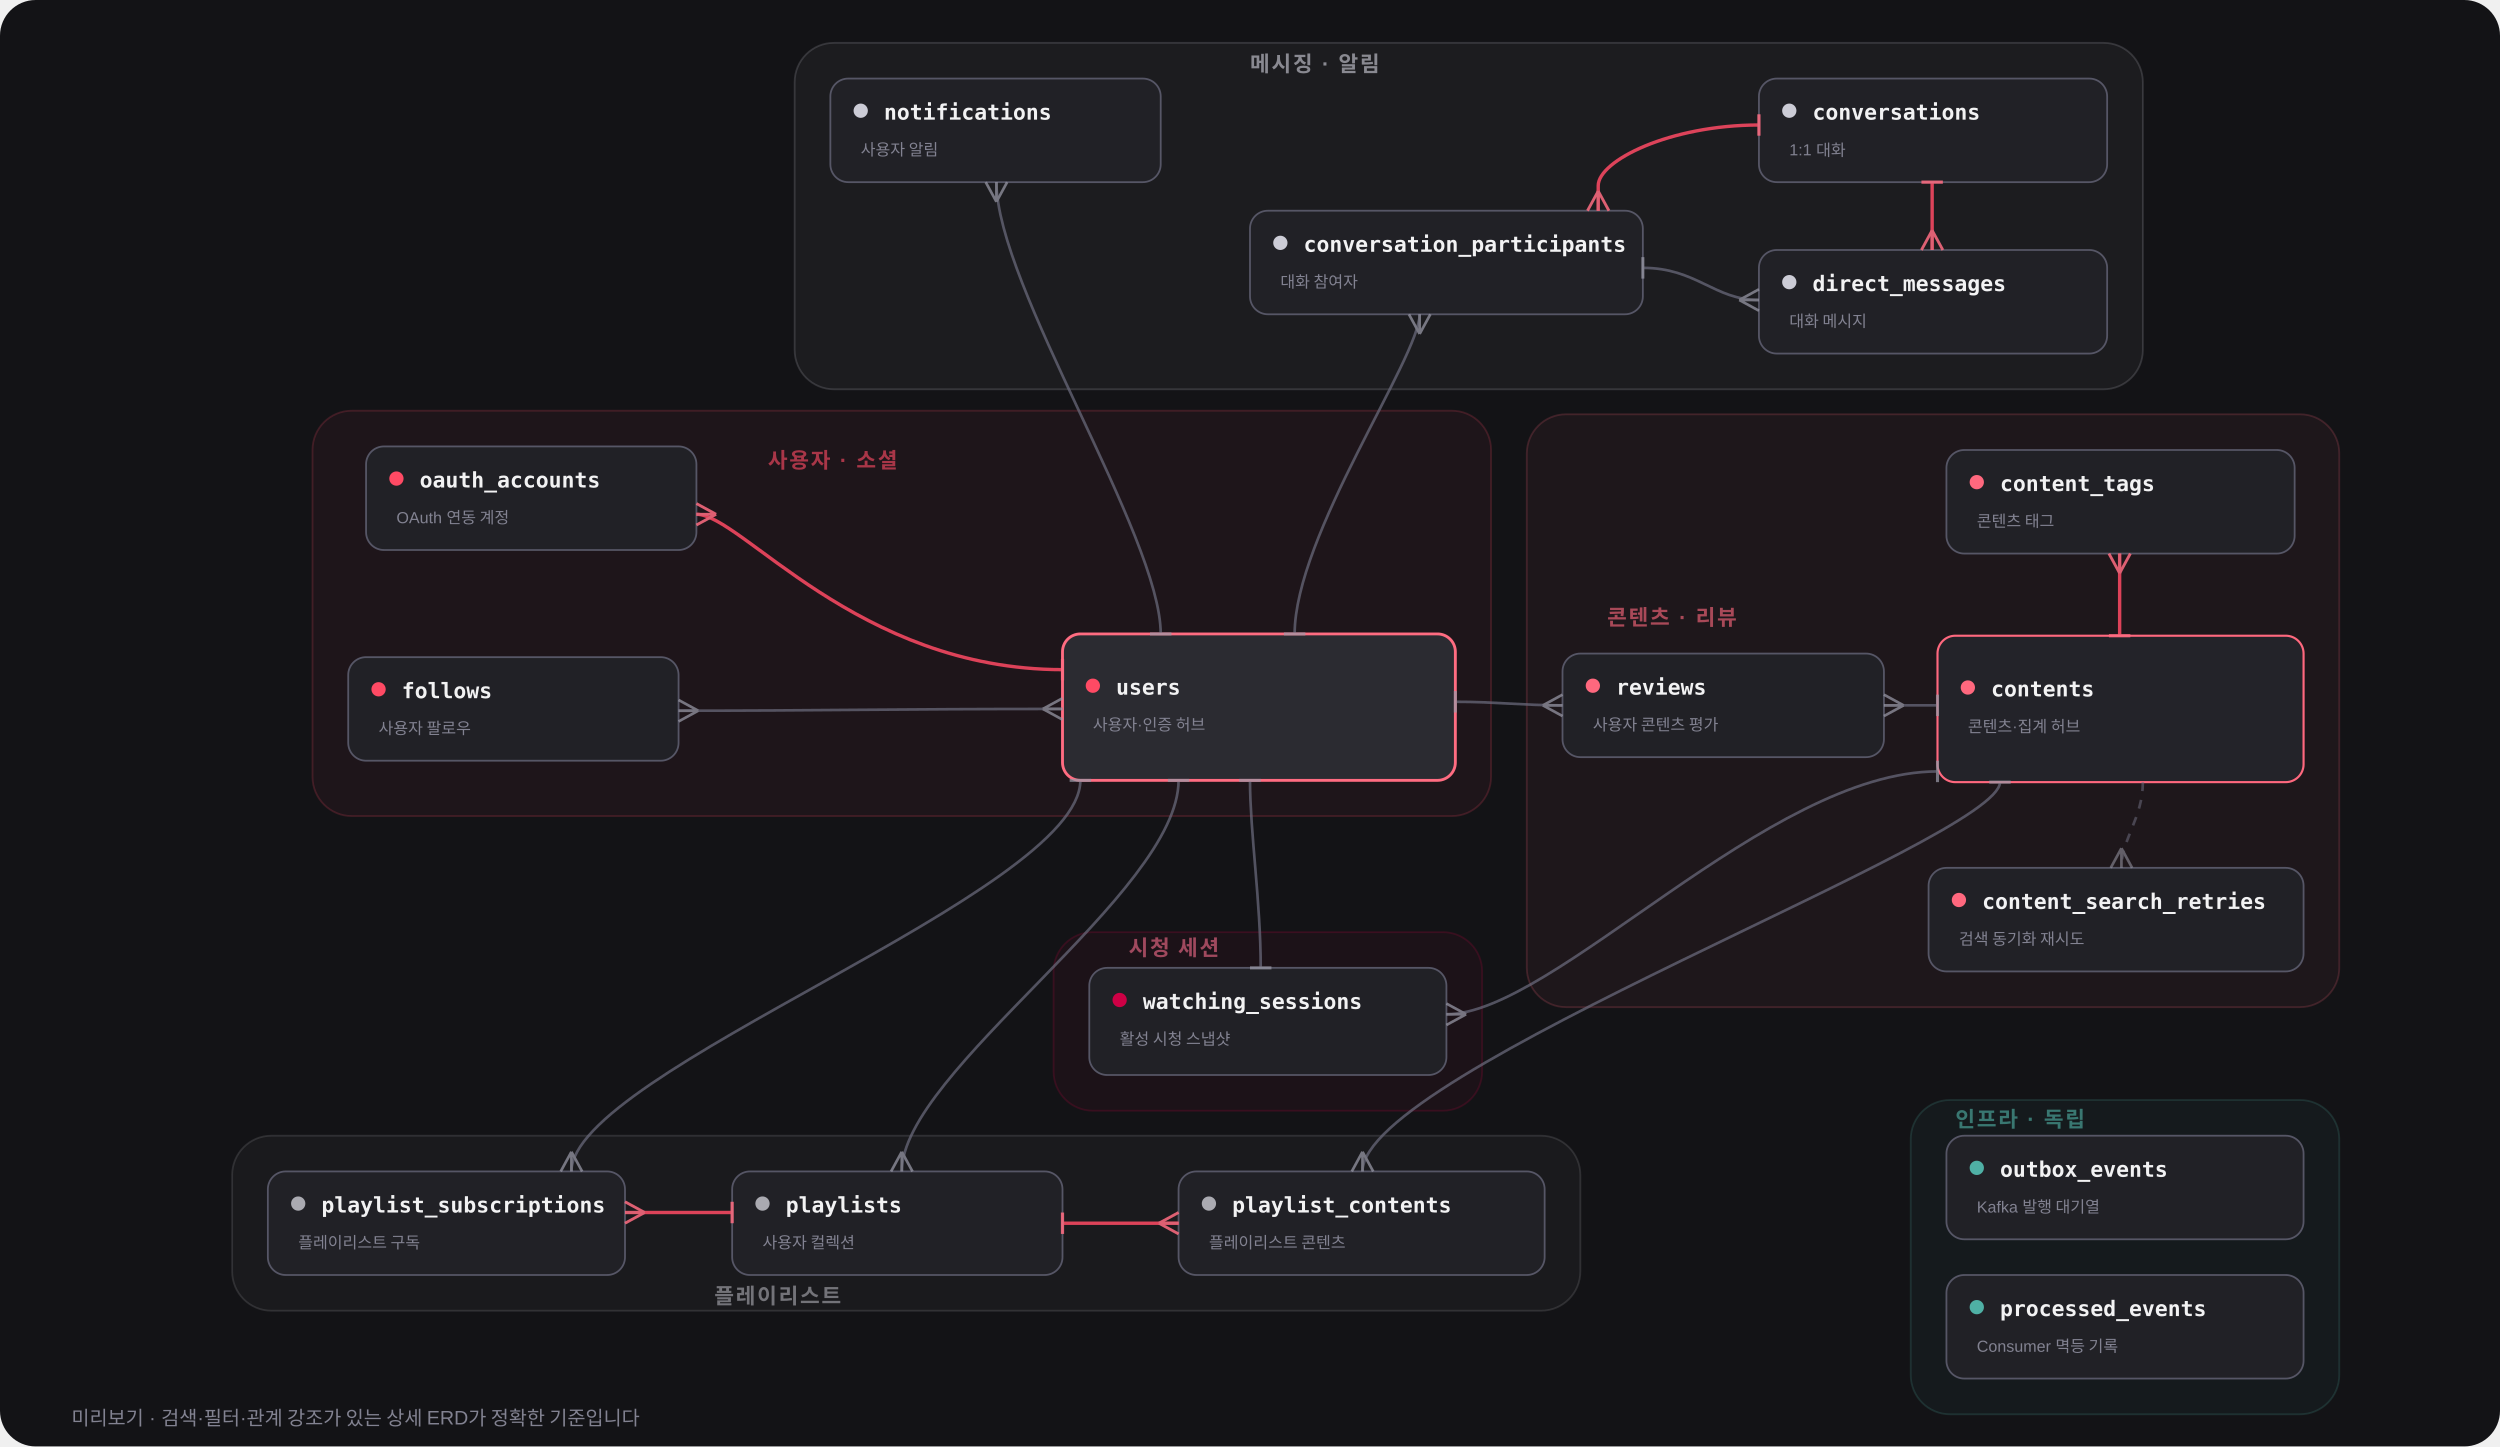
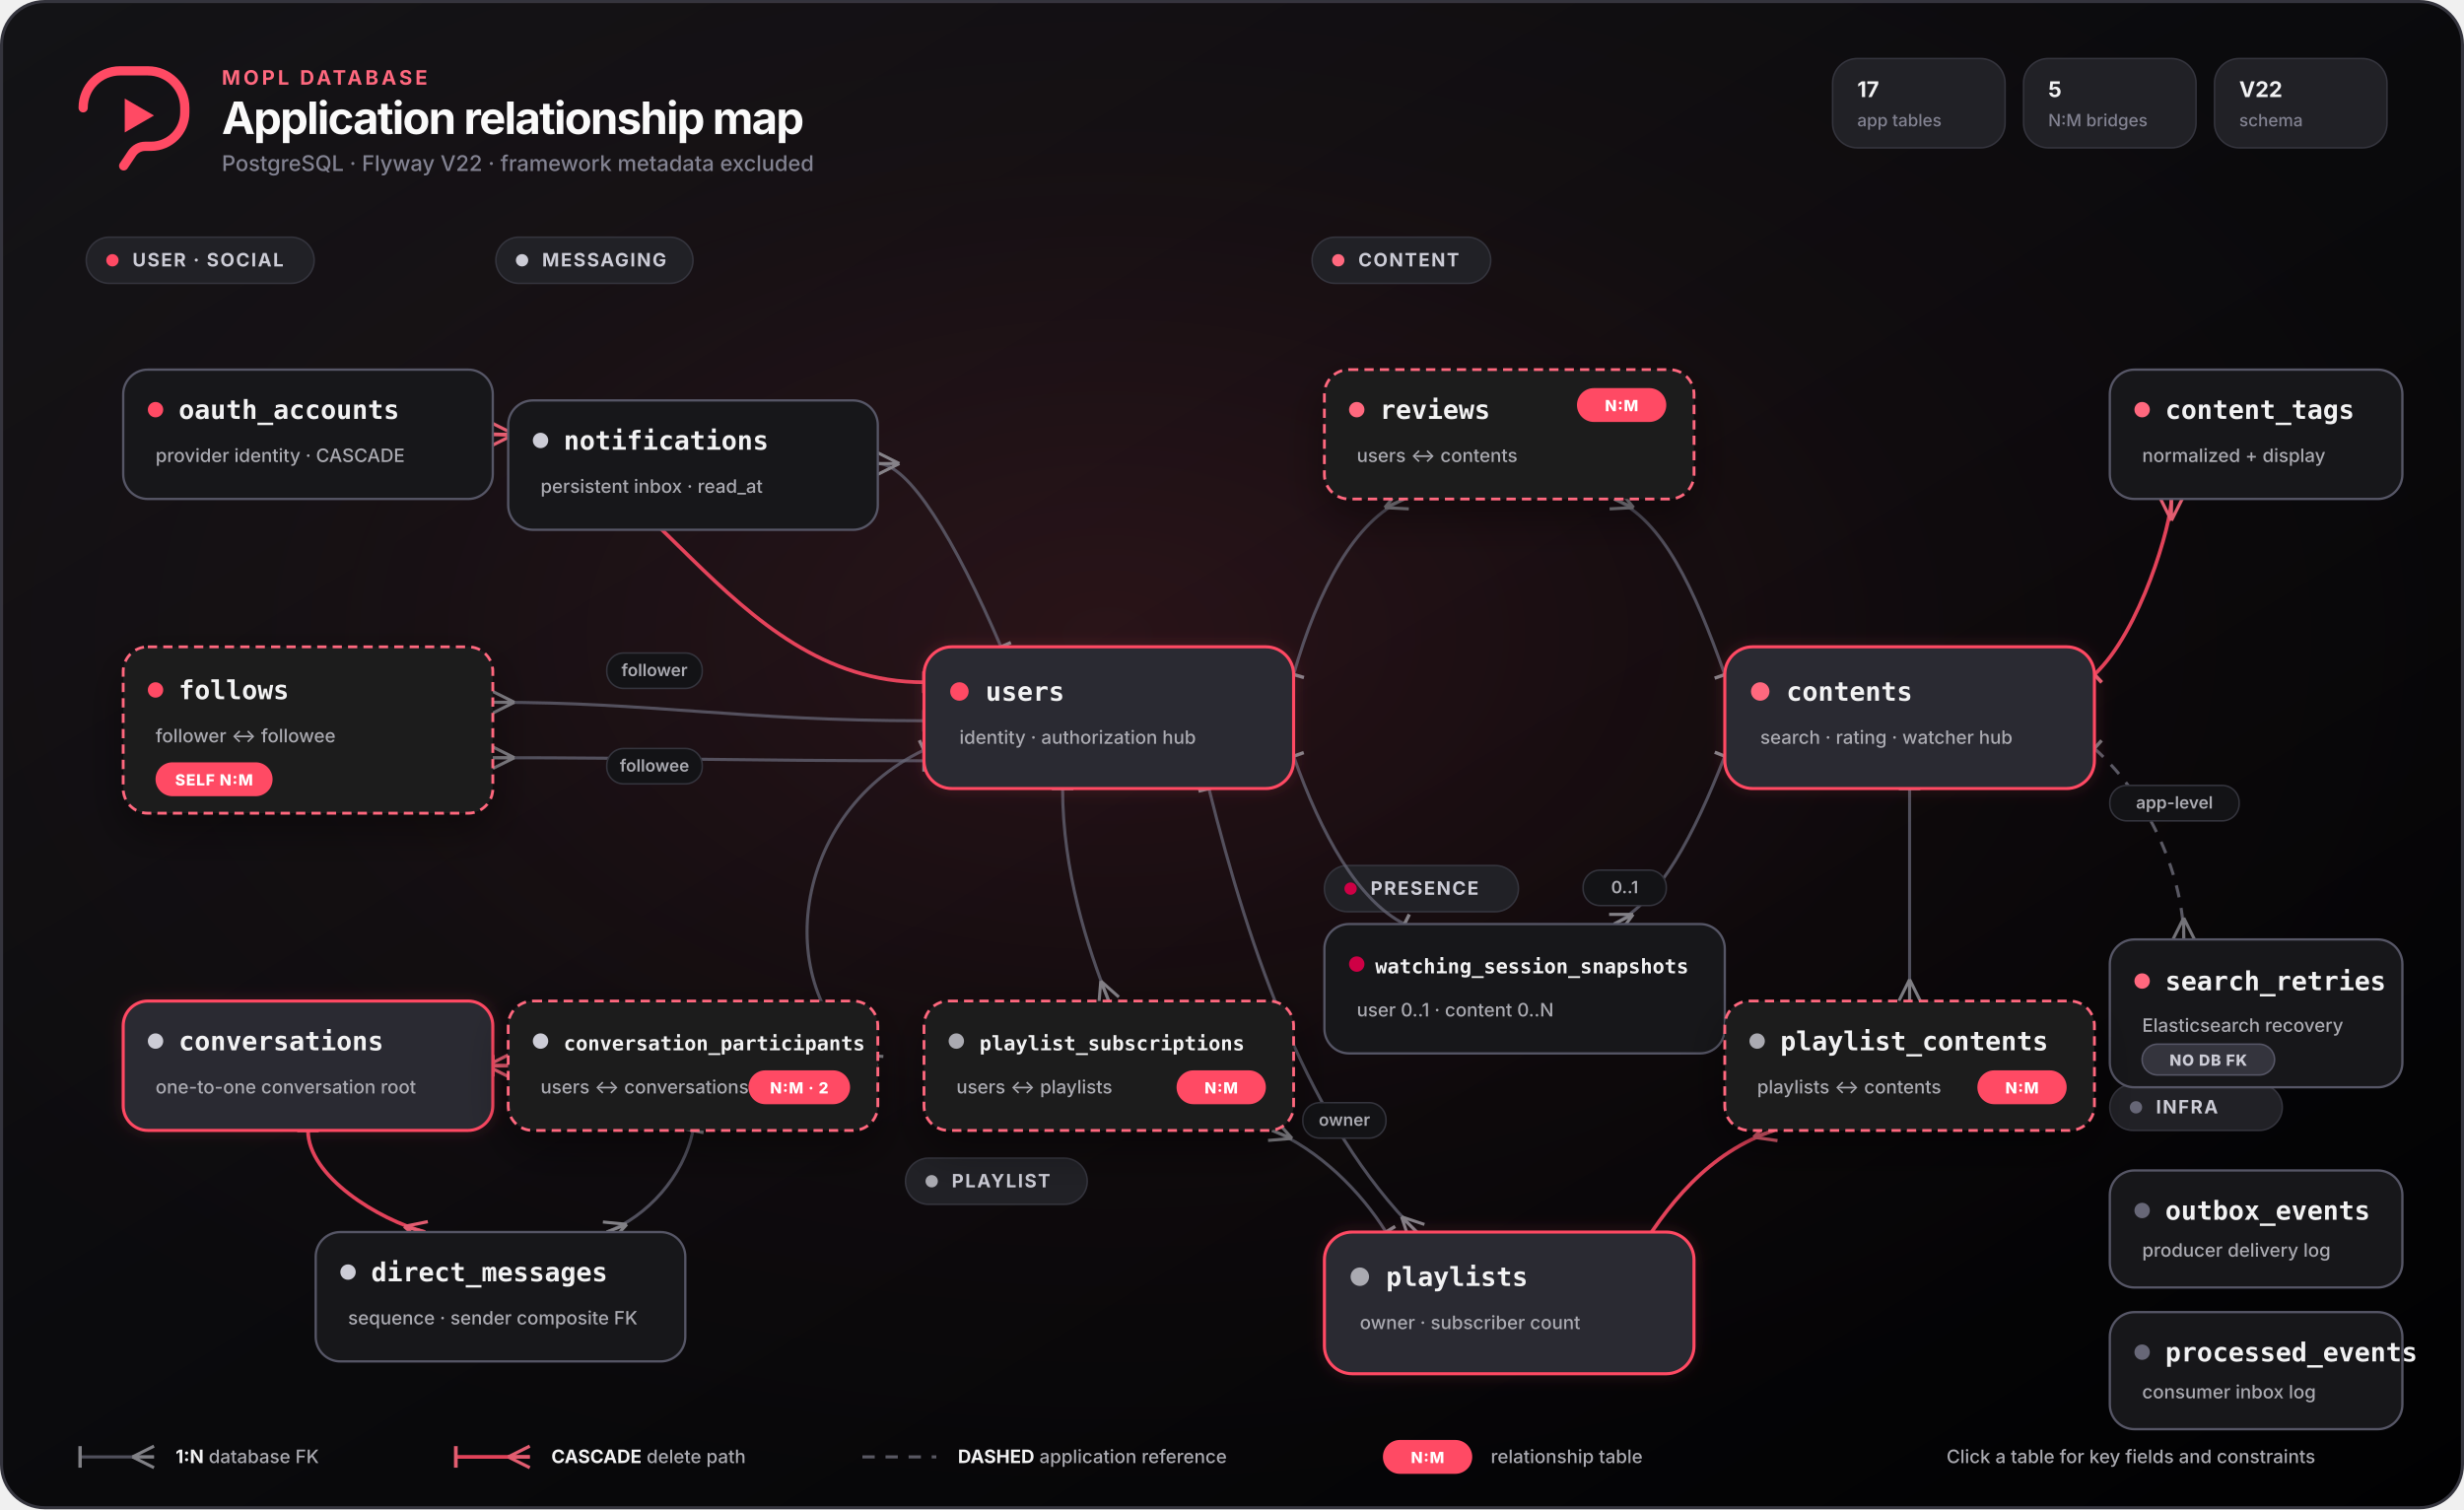
- <svg xmlns="http://www.w3.org/2000/svg" width="1400" height="810" viewBox="0 0 1400 810" role="img" aria-labelledby="title desc">
-   <style>
-     .edge { fill: none; stroke: #6b6b7d; stroke-width: 1.5; opacity: .72; }
-     .edge-cascade { fill: none; stroke: #ff4a64; stroke-width: 1.9; opacity: .85; }
-     .edge-app { fill: none; stroke: #6b6b7d; stroke-width: 1.5; stroke-dasharray: 5 5; opacity: .55; }
-     .card { fill: #212126; stroke: #565666; stroke-width: 1; }
-     .card-hub { fill: #2b2b31; stroke: #ff6c81; stroke-width: 1.6; }
-     .card-sub { fill: #232329; stroke: #ff687e; stroke-width: 1.2; }
-     .name { fill: #f2f2f3; font: 600 12px Consolas, monospace; }
-     .meta { fill: #828291; font: 500 9px Arial, sans-serif; }
-     .cluster { font: 700 12px Arial, sans-serif; letter-spacing: .08em; opacity: .62; }
-     .lbl { fill: #9a9aa8; font: 600 10px Arial, sans-serif; }
-     .caption { fill: #828291; font: 500 11px Arial, sans-serif; }
-   </style>
-   <rect width="1400" height="810" rx="20" fill="#131316" />
+ <svg xmlns="http://www.w3.org/2000/svg" width="1600" height="980" viewBox="0 0 1600 980" role="img" aria-labelledby="title desc">
  <defs>
-     <marker id="one" viewBox="0 0 12 16" refX="6" refY="8" markerWidth="12" markerHeight="16" orient="auto-start-reverse" markerUnits="userSpaceOnUse">
-       <path d="M6 2 V14" fill="none" stroke="#9a9aa8" stroke-width="1.7" />
-     </marker>
-     <marker id="many" viewBox="0 0 14 14" refX="12" refY="7" markerWidth="14" markerHeight="14" orient="auto-start-reverse" markerUnits="userSpaceOnUse">
-       <path d="M1 7 L12 1 M1 7 L12 7 M1 7 L12 13" fill="none" stroke="#9a9aa8" stroke-width="1.5" />
-     </marker>
-     <marker id="one-c" viewBox="0 0 12 16" refX="6" refY="8" markerWidth="12" markerHeight="16" orient="auto-start-reverse" markerUnits="userSpaceOnUse">
-       <path d="M6 2 V14" fill="none" stroke="#ff6c81" stroke-width="1.8" />
-     </marker>
-     <marker id="many-c" viewBox="0 0 14 14" refX="12" refY="7" markerWidth="14" markerHeight="14" orient="auto-start-reverse" markerUnits="userSpaceOnUse">
-       <path d="M1 7 L12 1 M1 7 L12 7 M1 7 L12 13" fill="none" stroke="#ff6c81" stroke-width="1.6" />
-     </marker>
+     <linearGradient id="canvas" x1="0" y1="0" x2="1" y2="1">
+       <stop offset="0" stop-color="#131316" />
+       <stop offset=".58" stop-color="#09090b" />
+       <stop offset="1" stop-color="#010102" />
+     </linearGradient>
+     <radialGradient id="pink-glow" cx="45%" cy="42%" r="58%">
+       <stop offset="0" stop-color="#ff4a64" stop-opacity=".12" />
+       <stop offset=".58" stop-color="#ff4a64" stop-opacity=".025" />
+       <stop offset="1" stop-color="#ff4a64" stop-opacity="0" />
+     </radialGradient>
+     <filter id="shadow" x="-30%" y="-30%" width="160%" height="180%">
+       <feDropShadow dx="0" dy="12" stdDeviation="14" flood-color="#000" flood-opacity=".38" />
+     </filter>
+     <filter id="hub-glow" x="-30%" y="-40%" width="160%" height="190%">
+       <feDropShadow dx="0" dy="12" stdDeviation="16" flood-color="#000" flood-opacity=".46" />
+       <feDropShadow dx="0" dy="0" stdDeviation="5" flood-color="#ff4a64" flood-opacity=".16" />
+     </filter>
+     <marker id="one" viewBox="0 0 16 18" refX="8" refY="9" markerWidth="16" markerHeight="18" orient="auto-start-reverse" markerUnits="userSpaceOnUse">
+       <path d="M8 2V16" fill="none" stroke="#aaaab1" stroke-width="2.2" />
+     </marker>
+     <marker id="many" viewBox="0 0 18 18" refX="16" refY="9" markerWidth="18" markerHeight="18" orient="auto-start-reverse" markerUnits="userSpaceOnUse">
+       <path d="M2 9 16 2M2 9h14M2 9l14 7" fill="none" stroke="#aaaab1" stroke-width="2" />
+     </marker>
+     <marker id="one-pink" viewBox="0 0 16 18" refX="8" refY="9" markerWidth="16" markerHeight="18" orient="auto-start-reverse" markerUnits="userSpaceOnUse">
+       <path d="M8 2V16" fill="none" stroke="#ff687e" stroke-width="2.4" />
+     </marker>
+     <marker id="many-pink" viewBox="0 0 18 18" refX="16" refY="9" markerWidth="18" markerHeight="18" orient="auto-start-reverse" markerUnits="userSpaceOnUse">
+       <path d="M2 9 16 2M2 9h14M2 9l14 7" fill="none" stroke="#ff687e" stroke-width="2.1" />
+     </marker>
+     <style>
+       .frame { fill: url(#canvas); stroke: #34343d; stroke-width: 2; }
+       .eyebrow { fill: #ff687e; font: 700 13px Pretendard, -apple-system, "Segoe UI", sans-serif; letter-spacing: .15em; }
+       .heading { fill: #fafafa; font: 750 29px Pretendard, -apple-system, "Segoe UI", sans-serif; letter-spacing: -.035em; }
+       .subheading { fill: #828291; font: 500 14px Pretendard, -apple-system, "Segoe UI", sans-serif; }
+       .metric-bg { fill: #212126; stroke: #34343d; }
+       .metric-main { fill: #f2f2f3; font: 700 14px Pretendard, -apple-system, "Segoe UI", sans-serif; }
+       .metric-sub { fill: #828291; font: 500 11px Pretendard, -apple-system, "Segoe UI", sans-serif; }
+       .section-pill { fill: #212126; stroke: #34343d; }
+       .section-label { fill: #ccccd6; font: 700 12px Pretendard, -apple-system, "Segoe UI", sans-serif; letter-spacing: .08em; }
+       .section-dot.social { fill: #ff4a64; }
+       .section-dot.content { fill: #ff687e; }
+       .section-dot.playlist { fill: #aaaab1; }
+       .section-dot.message { fill: #ccccd6; }
+       .section-dot.presence { fill: #ce0045; }
+       .section-dot.infra { fill: #676777; }
+ 
+       .edge { fill: none; stroke: #676777; stroke-width: 2; opacity: .74; }
+       .edge.cascade { stroke: #ff4a64; stroke-width: 2.4; opacity: .88; }
+       .edge.application { stroke: #828291; stroke-dasharray: 8 7; opacity: .66; }
+       .role-label { fill: #aaaab1; font: 600 11px Pretendard, -apple-system, "Segoe UI", sans-serif; }
+       .role-bg { fill: #131316; stroke: #34343d; }
+ 
+       .node rect.card { fill: #212126; stroke: #565666; stroke-width: 1.5; }
+       .node.root rect.card { fill: #2a2a30; stroke: #ff4a64; stroke-width: 2; filter: url(#hub-glow); }
+       .node.bridge rect.card { fill: #1b1b1f; stroke: #ff687e; stroke-width: 1.8; stroke-dasharray: 6 4; filter: url(#shadow); }
+       .node.operational rect.card { fill: #17171a; stroke: #565666; }
+       .node-name { fill: #f2f2f3; font: 650 17px ui-monospace, SFMono-Regular, Consolas, monospace; }
+       .node-meta { fill: #aaaab1; font: 500 12px Pretendard, -apple-system, "Segoe UI", sans-serif; }
+       .node:hover rect.card, .node:focus rect.card { stroke: #ff8c9d; stroke-width: 2.4; }
+       .node:focus { outline: none; }
+       .badge-bg { fill: #ff4a64; }
+       .badge-text { fill: #fff; font: 800 10px Pretendard, -apple-system, "Segoe UI", sans-serif; letter-spacing: .05em; }
+       .badge-bg.muted { fill: #34343d; stroke: #565666; }
+       .badge-text.muted { fill: #ccccd6; }
+       .legend { fill: #aaaab1; font: 500 12px Pretendard, -apple-system, "Segoe UI", sans-serif; }
+       .legend-strong { fill: #f2f2f3; font-weight: 700; }
+     </style>
  </defs>
+   <rect class="frame" x="1" y="1" width="1598" height="978" rx="28" />
+   <rect x="1" y="1" width="1598" height="978" rx="28" fill="url(#pink-glow)" />
  <g aria-hidden="true">
-     <rect x="175" y="230" width="660" height="227" rx="22" fill="#ff4a64" fill-opacity="0.05" stroke="#ff4a64" stroke-opacity="0.18" />
-     <rect x="445" y="24" width="755" height="194" rx="22" fill="#ccccd6" fill-opacity="0.05" stroke="#ccccd6" stroke-opacity="0.18" />
-     <rect x="855" y="232" width="455" height="332" rx="22" fill="#ff687e" fill-opacity="0.05" stroke="#ff687e" stroke-opacity="0.18" />
-     <rect x="130" y="636" width="755" height="98" rx="22" fill="#aaaab1" fill-opacity="0.05" stroke="#aaaab1" stroke-opacity="0.18" />
-     <rect x="590" y="522" width="240" height="100" rx="22" fill="#ce0045" fill-opacity="0.05" stroke="#ce0045" stroke-opacity="0.18" />
-     <rect x="1070" y="616" width="240" height="176" rx="22" fill="#4fb0a5" fill-opacity="0.05" stroke="#4fb0a5" stroke-opacity="0.18" />
+     <path d="M54 70c0-13.3 10.7-24 24-24h18c13.3 0 24 10.7 24 24v3c0 12.2-9.8 22-22 22h-3.7c-3.4 0-6.6 1.7-8.5 4.5l-5.5 8.2" fill="none" stroke="#ff4a64" stroke-width="6" stroke-linecap="round" />
+     <path d="m81 64 19 11-19 11Z" fill="#ff4a64" />
+   </g>
+   <text class="eyebrow" x="144" y="55">MOPL DATABASE</text>
+   <text class="heading" x="144" y="87">Application relationship map</text>
+   <text class="subheading" x="144" y="111">PostgreSQL · Flyway V22 · framework metadata excluded</text>
+   <g transform="translate(1190 38)">
+     <rect class="metric-bg" width="112" height="58" rx="16" />
+     <text class="metric-main" x="16" y="25">17</text>
+     <text class="metric-sub" x="16" y="44">app tables</text>
+   </g>
+   <g transform="translate(1314 38)">
+     <rect class="metric-bg" width="112" height="58" rx="16" />
+     <text class="metric-main" x="16" y="25">5</text>
+     <text class="metric-sub" x="16" y="44">N:M bridges</text>
+   </g>
+   <g transform="translate(1438 38)">
+     <rect class="metric-bg" width="112" height="58" rx="16" />
+     <text class="metric-main" x="16" y="25">V22</text>
+     <text class="metric-sub" x="16" y="44">schema</text>
+   </g>
+   <g transform="translate(56 154)">
+     <rect class="section-pill" width="148" height="30" rx="15" />
+     <circle class="section-dot social" cx="17" cy="15" r="4" />
+     <text class="section-label" x="30" y="19">USER · SOCIAL</text>
+   </g>
+   <g transform="translate(322 154)">
+     <rect class="section-pill" width="128" height="30" rx="15" />
+     <circle class="section-dot message" cx="17" cy="15" r="4" />
+     <text class="section-label" x="30" y="19">MESSAGING</text>
+   </g>
+   <g transform="translate(852 154)">
+     <rect class="section-pill" width="116" height="30" rx="15" />
+     <circle class="section-dot content" cx="17" cy="15" r="4" />
+     <text class="section-label" x="30" y="19">CONTENT</text>
+   </g>
+   <g transform="translate(588 752)">
+     <rect class="section-pill" width="118" height="30" rx="15" />
+     <circle class="section-dot playlist" cx="17" cy="15" r="4" />
+     <text class="section-label" x="30" y="19">PLAYLIST</text>
+   </g>
+   <g transform="translate(860 562)">
+     <rect class="section-pill" width="126" height="30" rx="15" />
+     <circle class="section-dot presence" cx="17" cy="15" r="4" />
+     <text class="section-label" x="30" y="19">PRESENCE</text>
+   </g>
+   <g transform="translate(1370 704)">
+     <rect class="section-pill" width="112" height="30" rx="15" />
+     <circle class="section-dot infra" cx="17" cy="15" r="4" />
+     <text class="section-label" x="30" y="19">INFRA</text>
  </g>
  <g aria-hidden="true">
-     <text class="cluster" x="430" y="262" fill="#ff4a64">사용자 · 소셜</text>
-     <text class="cluster" x="700" y="40" fill="#ccccd6">메시징 · 알림</text>
-     <text class="cluster" x="900" y="350" fill="#ff687e">콘텐츠 · 리뷰</text>
-     <text class="cluster" x="400" y="730" fill="#aaaab1">플레이리스트</text>
-     <text class="cluster" x="632" y="535" fill="#f06a89">시청 세션</text>
-     <text class="cluster" x="1095" y="631" fill="#4fb0a5">인프라 · 독립</text>
-   </g>
-   <g transform="translate(595 355)">
-     <rect class="card-hub" width="220" height="82" rx="10" />
-     <circle cx="17" cy="29" r="4" fill="#ff4a64" />
-     <text class="name" x="30" y="34">users</text>
-     <text class="meta" x="17" y="54">사용자·인증 허브</text>
-   </g>
-   <g transform="translate(195 368)">
-     <rect class="card" width="185" height="58" rx="10" />
-     <circle cx="17" cy="18" r="4" fill="#ff4a64" />
-     <text class="name" x="30" y="23">follows</text>
-     <text class="meta" x="17" y="43">사용자 팔로우</text>
-   </g>
-   <g transform="translate(205 250)">
-     <rect class="card" width="185" height="58" rx="10" />
-     <circle cx="17" cy="18" r="4" fill="#ff4a64" />
-     <text class="name" x="30" y="23">oauth_accounts</text>
-     <text class="meta" x="17" y="43">OAuth 연동 계정</text>
-   </g>
-   <g transform="translate(1085 356)">
-     <rect class="card-sub" width="205" height="82" rx="10" />
-     <circle cx="17" cy="29" r="4" fill="#ff687e" />
-     <text class="name" x="30" y="34">contents</text>
-     <text class="meta" x="17" y="54">콘텐츠·집계 허브</text>
-   </g>
-   <g transform="translate(1090 252)">
-     <rect class="card" width="195" height="58" rx="10" />
-     <circle cx="17" cy="18" r="4" fill="#ff687e" />
-     <text class="name" x="30" y="23">content_tags</text>
-     <text class="meta" x="17" y="43">콘텐츠 태그</text>
-   </g>
-   <g transform="translate(875 366)">
-     <rect class="card" width="180" height="58" rx="10" />
-     <circle cx="17" cy="18" r="4" fill="#ff687e" />
-     <text class="name" x="30" y="23">reviews</text>
-     <text class="meta" x="17" y="43">사용자 콘텐츠 평가</text>
-   </g>
-   <g transform="translate(1080 486)">
-     <rect class="card" width="210" height="58" rx="10" />
-     <circle cx="17" cy="18" r="4" fill="#ff687e" />
-     <text class="name" x="30" y="23">content_search_retries</text>
-     <text class="meta" x="17" y="43">검색 동기화 재시도</text>
-   </g>
-   <g transform="translate(610 542)">
-     <rect class="card" width="200" height="60" rx="10" />
-     <circle cx="17" cy="18" r="4" fill="#ce0045" />
-     <text class="name" x="30" y="23">watching_sessions</text>
-     <text class="meta" x="17" y="43">활성 시청 스냅샷</text>
-   </g>
-   <g transform="translate(465 44)">
-     <rect class="card" width="185" height="58" rx="10" />
-     <circle cx="17" cy="18" r="4" fill="#ccccd6" />
-     <text class="name" x="30" y="23">notifications</text>
-     <text class="meta" x="17" y="43">사용자 알림</text>
-   </g>
-   <g transform="translate(985 44)">
-     <rect class="card" width="195" height="58" rx="10" />
-     <circle cx="17" cy="18" r="4" fill="#ccccd6" />
-     <text class="name" x="30" y="23">conversations</text>
-     <text class="meta" x="17" y="43">1:1 대화</text>
-   </g>
-   <g transform="translate(700 118)">
-     <rect class="card" width="220" height="58" rx="10" />
-     <circle cx="17" cy="18" r="4" fill="#ccccd6" />
-     <text class="name" x="30" y="23">conversation_participants</text>
-     <text class="meta" x="17" y="43">대화 참여자</text>
-   </g>
-   <g transform="translate(985 140)">
-     <rect class="card" width="195" height="58" rx="10" />
-     <circle cx="17" cy="18" r="4" fill="#ccccd6" />
-     <text class="name" x="30" y="23">direct_messages</text>
-     <text class="meta" x="17" y="43">대화 메시지</text>
-   </g>
-   <g transform="translate(410 656)">
-     <rect class="card" width="185" height="58" rx="10" />
-     <circle cx="17" cy="18" r="4" fill="#aaaab1" />
-     <text class="name" x="30" y="23">playlists</text>
-     <text class="meta" x="17" y="43">사용자 컬렉션</text>
-   </g>
-   <g transform="translate(660 656)">
-     <rect class="card" width="205" height="58" rx="10" />
-     <circle cx="17" cy="18" r="4" fill="#aaaab1" />
-     <text class="name" x="30" y="23">playlist_contents</text>
-     <text class="meta" x="17" y="43">플레이리스트 콘텐츠</text>
-   </g>
-   <g transform="translate(150 656)">
-     <rect class="card" width="200" height="58" rx="10" />
-     <circle cx="17" cy="18" r="4" fill="#aaaab1" />
-     <text class="name" x="30" y="23">playlist_subscriptions</text>
-     <text class="meta" x="17" y="43">플레이리스트 구독</text>
-   </g>
-   <g transform="translate(1090 636)">
-     <rect class="card" width="200" height="58" rx="10" />
-     <circle cx="17" cy="18" r="4" fill="#4fb0a5" />
-     <text class="name" x="30" y="23">outbox_events</text>
-     <text class="meta" x="17" y="43">Kafka 발행 대기열</text>
-   </g>
-   <g transform="translate(1090 714)">
-     <rect class="card" width="200" height="58" rx="10" />
-     <circle cx="17" cy="18" r="4" fill="#4fb0a5" />
-     <text class="name" x="30" y="23">processed_events</text>
-     <text class="meta" x="17" y="43">Consumer 멱등 기록</text>
+     <path class="edge cascade" d="M600 443C470 443 420 282 320 282" marker-start="url(#one-pink)" marker-end="url(#many-pink)" />
+     <path class="edge" d="M600 468C480 468 424 456 320 456" marker-start="url(#one)" marker-end="url(#many)" />
+     <path class="edge" d="M600 494C480 494 424 492 320 492" marker-start="url(#one)" marker-end="url(#many)" />
+     <path class="edge" d="M650 420C620 350 590 301 570 301" marker-start="url(#one)" marker-end="url(#many)" />
+     <path class="edge" d="M600 487C510 530 500 650 570 692" marker-start="url(#one)" marker-end="url(#many)" />
+     <path class="edge" d="M840 438C856 382 880 338 912 324" marker-start="url(#one)" marker-end="url(#many)" />
+     <path class="edge" d="M1120 438C1100 382 1080 338 1048 324" marker-start="url(#one)" marker-end="url(#many)" />
+     <path class="edge" d="M840 491C858 542 882 585 912 600" marker-start="url(#one)" marker-end="url(#one)" />
+     <path class="edge" d="M1120 491C1100 542 1078 585 1048 600" marker-start="url(#one)" marker-end="url(#many)" />
+     <path class="edge" d="M690 512C690 565 706 615 720 650" marker-start="url(#one)" marker-end="url(#many)" />
+     <path class="edge" d="M900 800C884 774 856 746 826 734" marker-start="url(#one)" marker-end="url(#many)" />
+     <path class="edge cascade" d="M1060 820C1082 782 1110 748 1152 734" marker-start="url(#one-pink)" marker-end="url(#many-pink)" />
+     <path class="edge" d="M1240 512V650" marker-start="url(#one)" marker-end="url(#many)" />
+     <path class="edge" d="M785 512C812 620 850 730 920 800" marker-start="url(#one)" marker-end="url(#many)" />
+     <path class="edge cascade" d="M320 692H330" marker-start="url(#one-pink)" marker-end="url(#many-pink)" />
+     <path class="edge cascade" d="M200 734C200 764 246 792 276 800" marker-start="url(#one-pink)" marker-end="url(#many-pink)" />
+     <path class="edge" d="M450 734C444 764 420 790 394 800" marker-start="url(#one)" marker-end="url(#many)" />
+     <path class="edge cascade" d="M1360 438C1390 410 1410 340 1410 324" marker-start="url(#one-pink)" marker-end="url(#many-pink)" />
+     <path class="edge application" d="M1360 486C1398 520 1418 572 1418 610" marker-start="url(#one)" marker-end="url(#many)" />
  </g>
  <g aria-hidden="true">
-     <path class="edge-cascade" d="M595 375 C480 375 415 288 390 288" marker-start="url(#one-c)" marker-end="url(#many-c)" />
-     <path class="edge" d="M595 397 C500 397 460 398 380 398" marker-start="url(#many)" marker-end="url(#many)" />
-     <path class="edge" d="M815 393 C838 393 852 395 875 395" marker-start="url(#one)" marker-end="url(#many)" />
-     <path class="edge" d="M660 437 C660 500 505 600 505 656" marker-start="url(#one)" marker-end="url(#many)" />
-     <path class="edge" d="M605 437 C605 500 320 600 320 656" marker-start="url(#one)" marker-end="url(#many)" />
-     <path class="edge" d="M725 355 C725 300 795 200 795 176" marker-start="url(#one)" marker-end="url(#many)" />
-     <path class="edge" d="M650 355 C650 300 558 160 558 102" marker-start="url(#one)" marker-end="url(#many)" />
-     <path class="edge" d="M700 437 C700 466 706 505 706 542" marker-start="url(#one)" marker-end="url(#one)" />
-     <path class="edge" d="M1085 395 C1072 395 1068 395 1055 395" marker-start="url(#one)" marker-end="url(#many)" />
-     <path class="edge-cascade" d="M1187 356 C1187 342 1187 326 1187 310" marker-start="url(#one-c)" marker-end="url(#many-c)" />
-     <path class="edge" d="M1120 438 C1120 470 763 600 763 656" marker-start="url(#one)" marker-end="url(#many)" />
-     <path class="edge" d="M1085 432 C990 432 870 568 810 568" marker-start="url(#one)" marker-end="url(#many)" />
-     <path class="edge-app" d="M1200 438 C1200 458 1188 470 1188 486" marker-end="url(#many)" />
-     <path class="edge-cascade" d="M595 685 C620 685 638 685 660 685" marker-start="url(#one-c)" marker-end="url(#many-c)" />
-     <path class="edge-cascade" d="M410 679 C390 679 375 679 350 679" marker-start="url(#one-c)" marker-end="url(#many-c)" />
-     <path class="edge-cascade" d="M985 70 C935 70 895 90 895 104 L895 118" marker-start="url(#one-c)" marker-end="url(#many-c)" />
-     <path class="edge-cascade" d="M1082 102 C1082 116 1082 128 1082 140" marker-start="url(#one-c)" marker-end="url(#many-c)" />
-     <path class="edge" d="M920 150 C950 150 960 168 985 168" marker-start="url(#one)" marker-end="url(#many)" />
-   </g>
-   <text class="caption" x="40" y="798">미리보기 · 검색·필터·관계 강조가 있는 상세 ERD가 정확한 기준입니다</text>
+     <g transform="translate(394 424)">
+       <rect class="role-bg" width="62" height="23" rx="11" />
+       <text class="role-label" x="31" y="15" text-anchor="middle">follower</text>
+     </g>
+     <g transform="translate(394 486)">
+       <rect class="role-bg" width="62" height="23" rx="11" />
+       <text class="role-label" x="31" y="15" text-anchor="middle">followee</text>
+     </g>
+     <g transform="translate(846 716)">
+       <rect class="role-bg" width="54" height="23" rx="11" />
+       <text class="role-label" x="27" y="15" text-anchor="middle">owner</text>
+     </g>
+     <g transform="translate(1370 510)">
+       <rect class="role-bg" width="84" height="23" rx="11" />
+       <text class="role-label" x="42" y="15" text-anchor="middle">app-level</text>
+     </g>
+     <g transform="translate(1028 565)">
+       <rect class="role-bg" width="54" height="23" rx="11" />
+       <text class="role-label" x="27" y="15" text-anchor="middle">0..1</text>
+     </g>
+   </g>
+   <a class="node operational" href="./index.html#oauth_accounts" target="_top" aria-label="oauth_accounts 상세로 이동">
+     <rect class="card" x="80" y="240" width="240" height="84" rx="16" />
+     <circle cx="101" cy="266" r="5" fill="#ff4a64" />
+     <text class="node-name" x="116" y="272">oauth_accounts</text>
+     <text class="node-meta" x="101" y="300">provider identity · CASCADE</text>
+   </a>
+   <a class="node bridge" href="./index.html#follows" target="_top" aria-label="follows 상세로 이동, 사용자 자기참조 N:M">
+     <rect class="card" x="80" y="420" width="240" height="108" rx="16" />
+     <circle cx="101" cy="448" r="5" fill="#ff4a64" />
+     <text class="node-name" x="116" y="454">follows</text>
+     <text class="node-meta" x="101" y="482">follower ↔ followee</text>
+     <rect class="badge-bg" x="101" y="495" width="76" height="22" rx="11" />
+     <text class="badge-text" x="139" y="510" text-anchor="middle">SELF N:M</text>
+   </a>
+   <a class="node operational" href="./index.html#notifications" target="_top" aria-label="notifications 상세로 이동">
+     <rect class="card" x="330" y="260" width="240" height="84" rx="16" />
+     <circle cx="351" cy="286" r="5" fill="#ccccd6" />
+     <text class="node-name" x="366" y="292">notifications</text>
+     <text class="node-meta" x="351" y="320">persistent inbox · read_at</text>
+   </a>
+   <a class="node root" href="./index.html#users" target="_top" aria-label="users 상세로 이동">
+     <rect class="card" x="600" y="420" width="240" height="92" rx="18" />
+     <circle cx="623" cy="449" r="6" fill="#ff4a64" />
+     <text class="node-name" x="640" y="455">users</text>
+     <text class="node-meta" x="623" y="483">identity · authorization hub</text>
+   </a>
+   <a class="node bridge" href="./index.html#reviews" target="_top" aria-label="reviews 상세로 이동, 사용자와 콘텐츠 N:M">
+     <rect class="card" x="860" y="240" width="240" height="84" rx="16" />
+     <circle cx="881" cy="266" r="5" fill="#ff687e" />
+     <text class="node-name" x="896" y="272">reviews</text>
+     <text class="node-meta" x="881" y="300">users ↔ contents</text>
+     <rect class="badge-bg" x="1024" y="252" width="58" height="22" rx="11" />
+     <text class="badge-text" x="1053" y="267" text-anchor="middle">N:M</text>
+   </a>
+   <a class="node root" href="./index.html#contents" target="_top" aria-label="contents 상세로 이동">
+     <rect class="card" x="1120" y="420" width="240" height="92" rx="18" />
+     <circle cx="1143" cy="449" r="6" fill="#ff687e" />
+     <text class="node-name" x="1160" y="455">contents</text>
+     <text class="node-meta" x="1143" y="483">search · rating · watcher hub</text>
+   </a>
+   <a class="node operational" href="./index.html#content_tags" target="_top" aria-label="content_tags 상세로 이동">
+     <rect class="card" x="1370" y="240" width="190" height="84" rx="16" />
+     <circle cx="1391" cy="266" r="5" fill="#ff687e" />
+     <text class="node-name" x="1406" y="272">content_tags</text>
+     <text class="node-meta" x="1391" y="300">normalized + display</text>
+   </a>
+   <a class="node operational" href="./index.html#content_search_retries" target="_top" aria-label="content_search_retries 상세로 이동">
+     <rect class="card" x="1370" y="610" width="190" height="96" rx="16" />
+     <circle cx="1391" cy="637" r="5" fill="#ff687e" />
+     <text class="node-name" x="1406" y="643" font-size="14">search_retries</text>
+     <text class="node-meta" x="1391" y="670">Elasticsearch recovery</text>
+     <rect class="badge-bg muted" x="1391" y="678" width="86" height="20" rx="10" />
+     <text class="badge-text muted" x="1434" y="692" text-anchor="middle">NO DB FK</text>
+   </a>
+   <a class="node operational" href="./index.html#watching_session_snapshots" target="_top" aria-label="watching_session_snapshots 상세로 이동">
+     <rect class="card" x="860" y="600" width="260" height="84" rx="16" />
+     <circle cx="881" cy="626" r="5" fill="#ce0045" />
+     <text class="node-name" x="893" y="632" style="font-size:13px">watching_session_snapshots</text>
+     <text class="node-meta" x="881" y="660">user 0..1 · content 0..N</text>
+   </a>
+   <a class="node root" href="./index.html#conversations" target="_top" aria-label="conversations 상세로 이동">
+     <rect class="card" x="80" y="650" width="240" height="84" rx="16" />
+     <circle cx="101" cy="676" r="5" fill="#ccccd6" />
+     <text class="node-name" x="116" y="682">conversations</text>
+     <text class="node-meta" x="101" y="710">one-to-one conversation root</text>
+   </a>
+   <a class="node bridge" href="./index.html#conversation_participants" target="_top" aria-label="conversation_participants 상세로 이동, 사용자와 대화 N:M, 대화당 최대 두 명">
+     <rect class="card" x="330" y="650" width="240" height="84" rx="16" />
+     <circle cx="351" cy="676" r="5" fill="#ccccd6" />
+     <text class="node-name" x="366" y="682" style="font-size:13px">conversation_participants</text>
+     <text class="node-meta" x="351" y="710">users ↔ conversations</text>
+     <rect class="badge-bg" x="486" y="695" width="66" height="22" rx="11" />
+     <text class="badge-text" x="519" y="710" text-anchor="middle">N:M · 2</text>
+   </a>
+   <a class="node operational" href="./index.html#direct_messages" target="_top" aria-label="direct_messages 상세로 이동">
+     <rect class="card" x="205" y="800" width="240" height="84" rx="16" />
+     <circle cx="226" cy="826" r="5" fill="#ccccd6" />
+     <text class="node-name" x="241" y="832">direct_messages</text>
+     <text class="node-meta" x="226" y="860">sequence · sender composite FK</text>
+   </a>
+   <a class="node bridge" href="./index.html#playlist_subscriptions" target="_top" aria-label="playlist_subscriptions 상세로 이동, 사용자와 플레이리스트 N:M">
+     <rect class="card" x="600" y="650" width="240" height="84" rx="16" />
+     <circle cx="621" cy="676" r="5" fill="#aaaab1" />
+     <text class="node-name" x="636" y="682" style="font-size:13px">playlist_subscriptions</text>
+     <text class="node-meta" x="621" y="710">users ↔ playlists</text>
+     <rect class="badge-bg" x="764" y="695" width="58" height="22" rx="11" />
+     <text class="badge-text" x="793" y="710" text-anchor="middle">N:M</text>
+   </a>
+   <a class="node root" href="./index.html#playlists" target="_top" aria-label="playlists 상세로 이동">
+     <rect class="card" x="860" y="800" width="240" height="92" rx="18" />
+     <circle cx="883" cy="829" r="6" fill="#aaaab1" />
+     <text class="node-name" x="900" y="835">playlists</text>
+     <text class="node-meta" x="883" y="863">owner · subscriber count</text>
+   </a>
+   <a class="node bridge" href="./index.html#playlist_contents" target="_top" aria-label="playlist_contents 상세로 이동, 플레이리스트와 콘텐츠 N:M">
+     <rect class="card" x="1120" y="650" width="240" height="84" rx="16" />
+     <circle cx="1141" cy="676" r="5" fill="#aaaab1" />
+     <text class="node-name" x="1156" y="682">playlist_contents</text>
+     <text class="node-meta" x="1141" y="710">playlists ↔ contents</text>
+     <rect class="badge-bg" x="1284" y="695" width="58" height="22" rx="11" />
+     <text class="badge-text" x="1313" y="710" text-anchor="middle">N:M</text>
+   </a>
+   <a class="node operational" href="./index.html#outbox_events" target="_top" aria-label="outbox_events 상세로 이동">
+     <rect class="card" x="1370" y="760" width="190" height="76" rx="16" />
+     <circle cx="1391" cy="786" r="5" fill="#676777" />
+     <text class="node-name" x="1406" y="792">outbox_events</text>
+     <text class="node-meta" x="1391" y="816">producer delivery log</text>
+   </a>
+   <a class="node operational" href="./index.html#processed_events" target="_top" aria-label="processed_events 상세로 이동">
+     <rect class="card" x="1370" y="852" width="190" height="76" rx="16" />
+     <circle cx="1391" cy="878" r="5" fill="#676777" />
+     <text class="node-name" x="1406" y="884">processed_events</text>
+     <text class="node-meta" x="1391" y="908">consumer inbox log</text>
+   </a>
+   <g transform="translate(52 934)" aria-label="관계 범례">
+     <path d="M0 12H48" class="edge" marker-start="url(#one)" marker-end="url(#many)" />
+     <text class="legend" x="62" y="16">
+       <tspan class="legend-strong">1:N</tspan> database FK</text>
+     <path d="M244 12H292" class="edge cascade" marker-start="url(#one-pink)" marker-end="url(#many-pink)" />
+     <text class="legend" x="306" y="16">
+       <tspan class="legend-strong">CASCADE</tspan> delete path</text>
+     <path d="M508 12H556" class="edge application" />
+     <text class="legend" x="570" y="16">
+       <tspan class="legend-strong">DASHED</tspan> application reference</text>
+     <rect class="badge-bg" x="846" y="1" width="58" height="22" rx="11" />
+     <text class="badge-text" x="875" y="16" text-anchor="middle">N:M</text>
+     <text class="legend" x="916" y="16">relationship table</text>
+     <text class="legend" x="1212" y="16">Click a table for key fields and constraints</text>
+   </g>
</svg>
